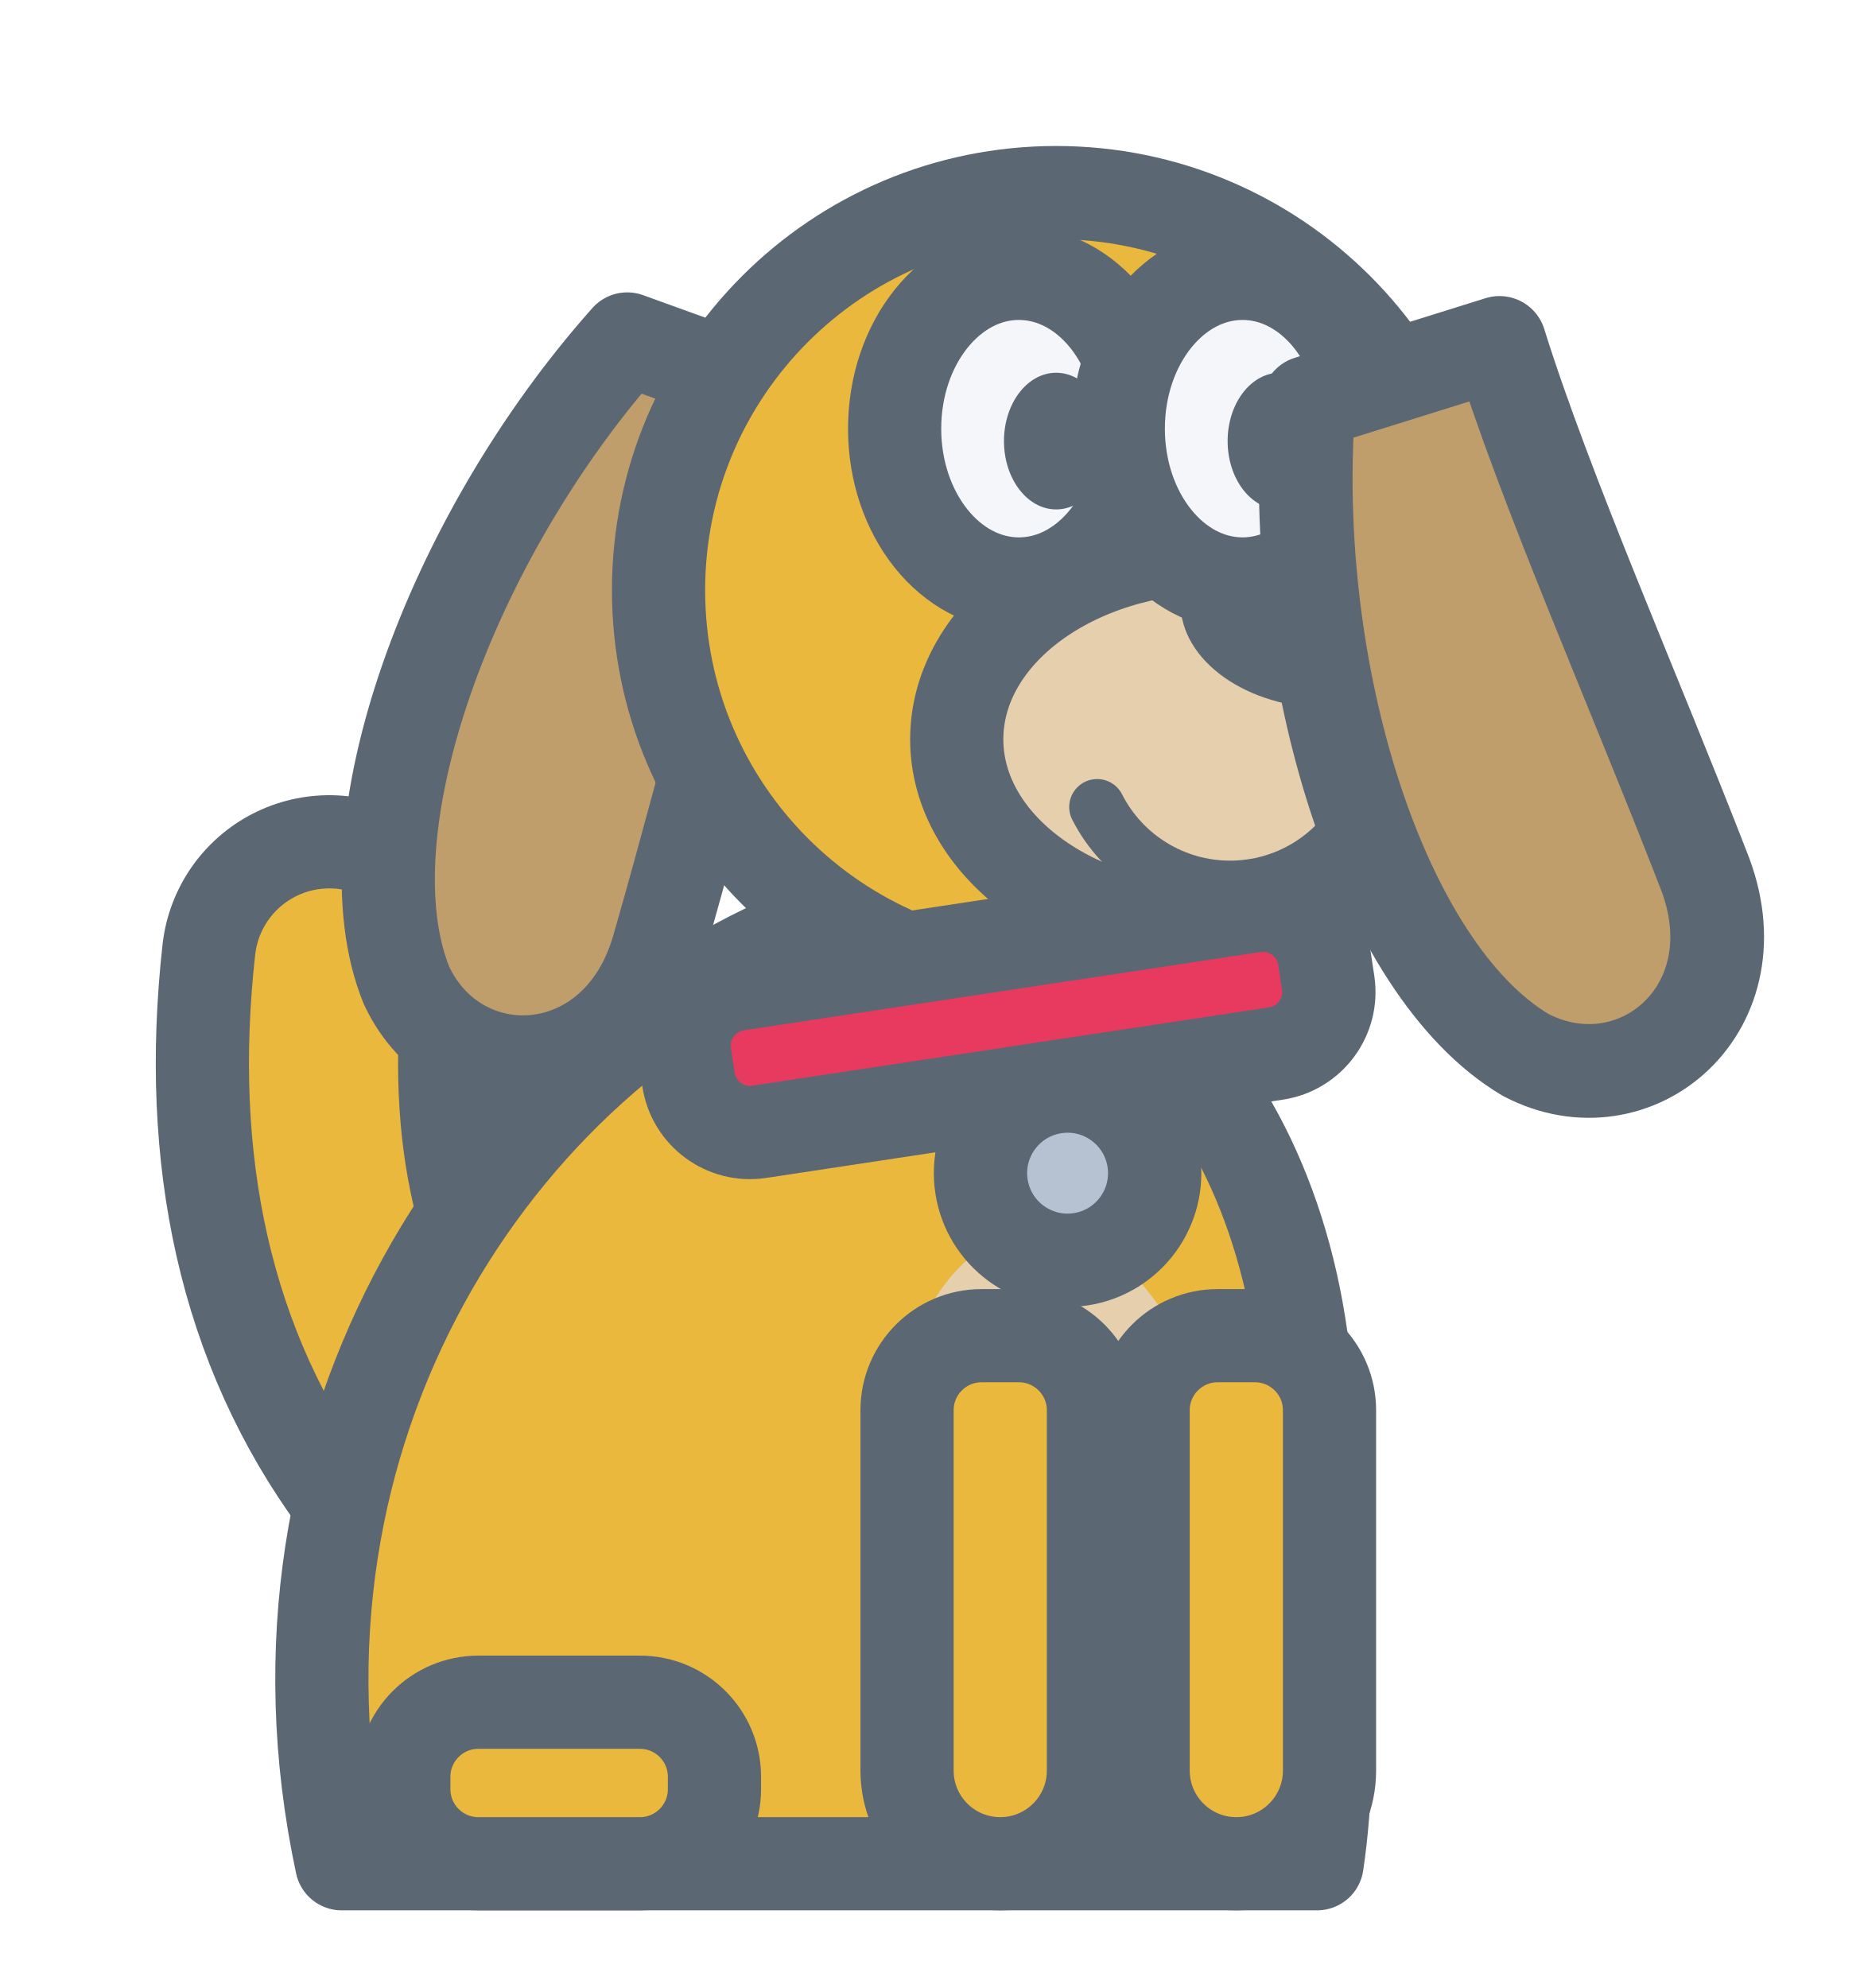
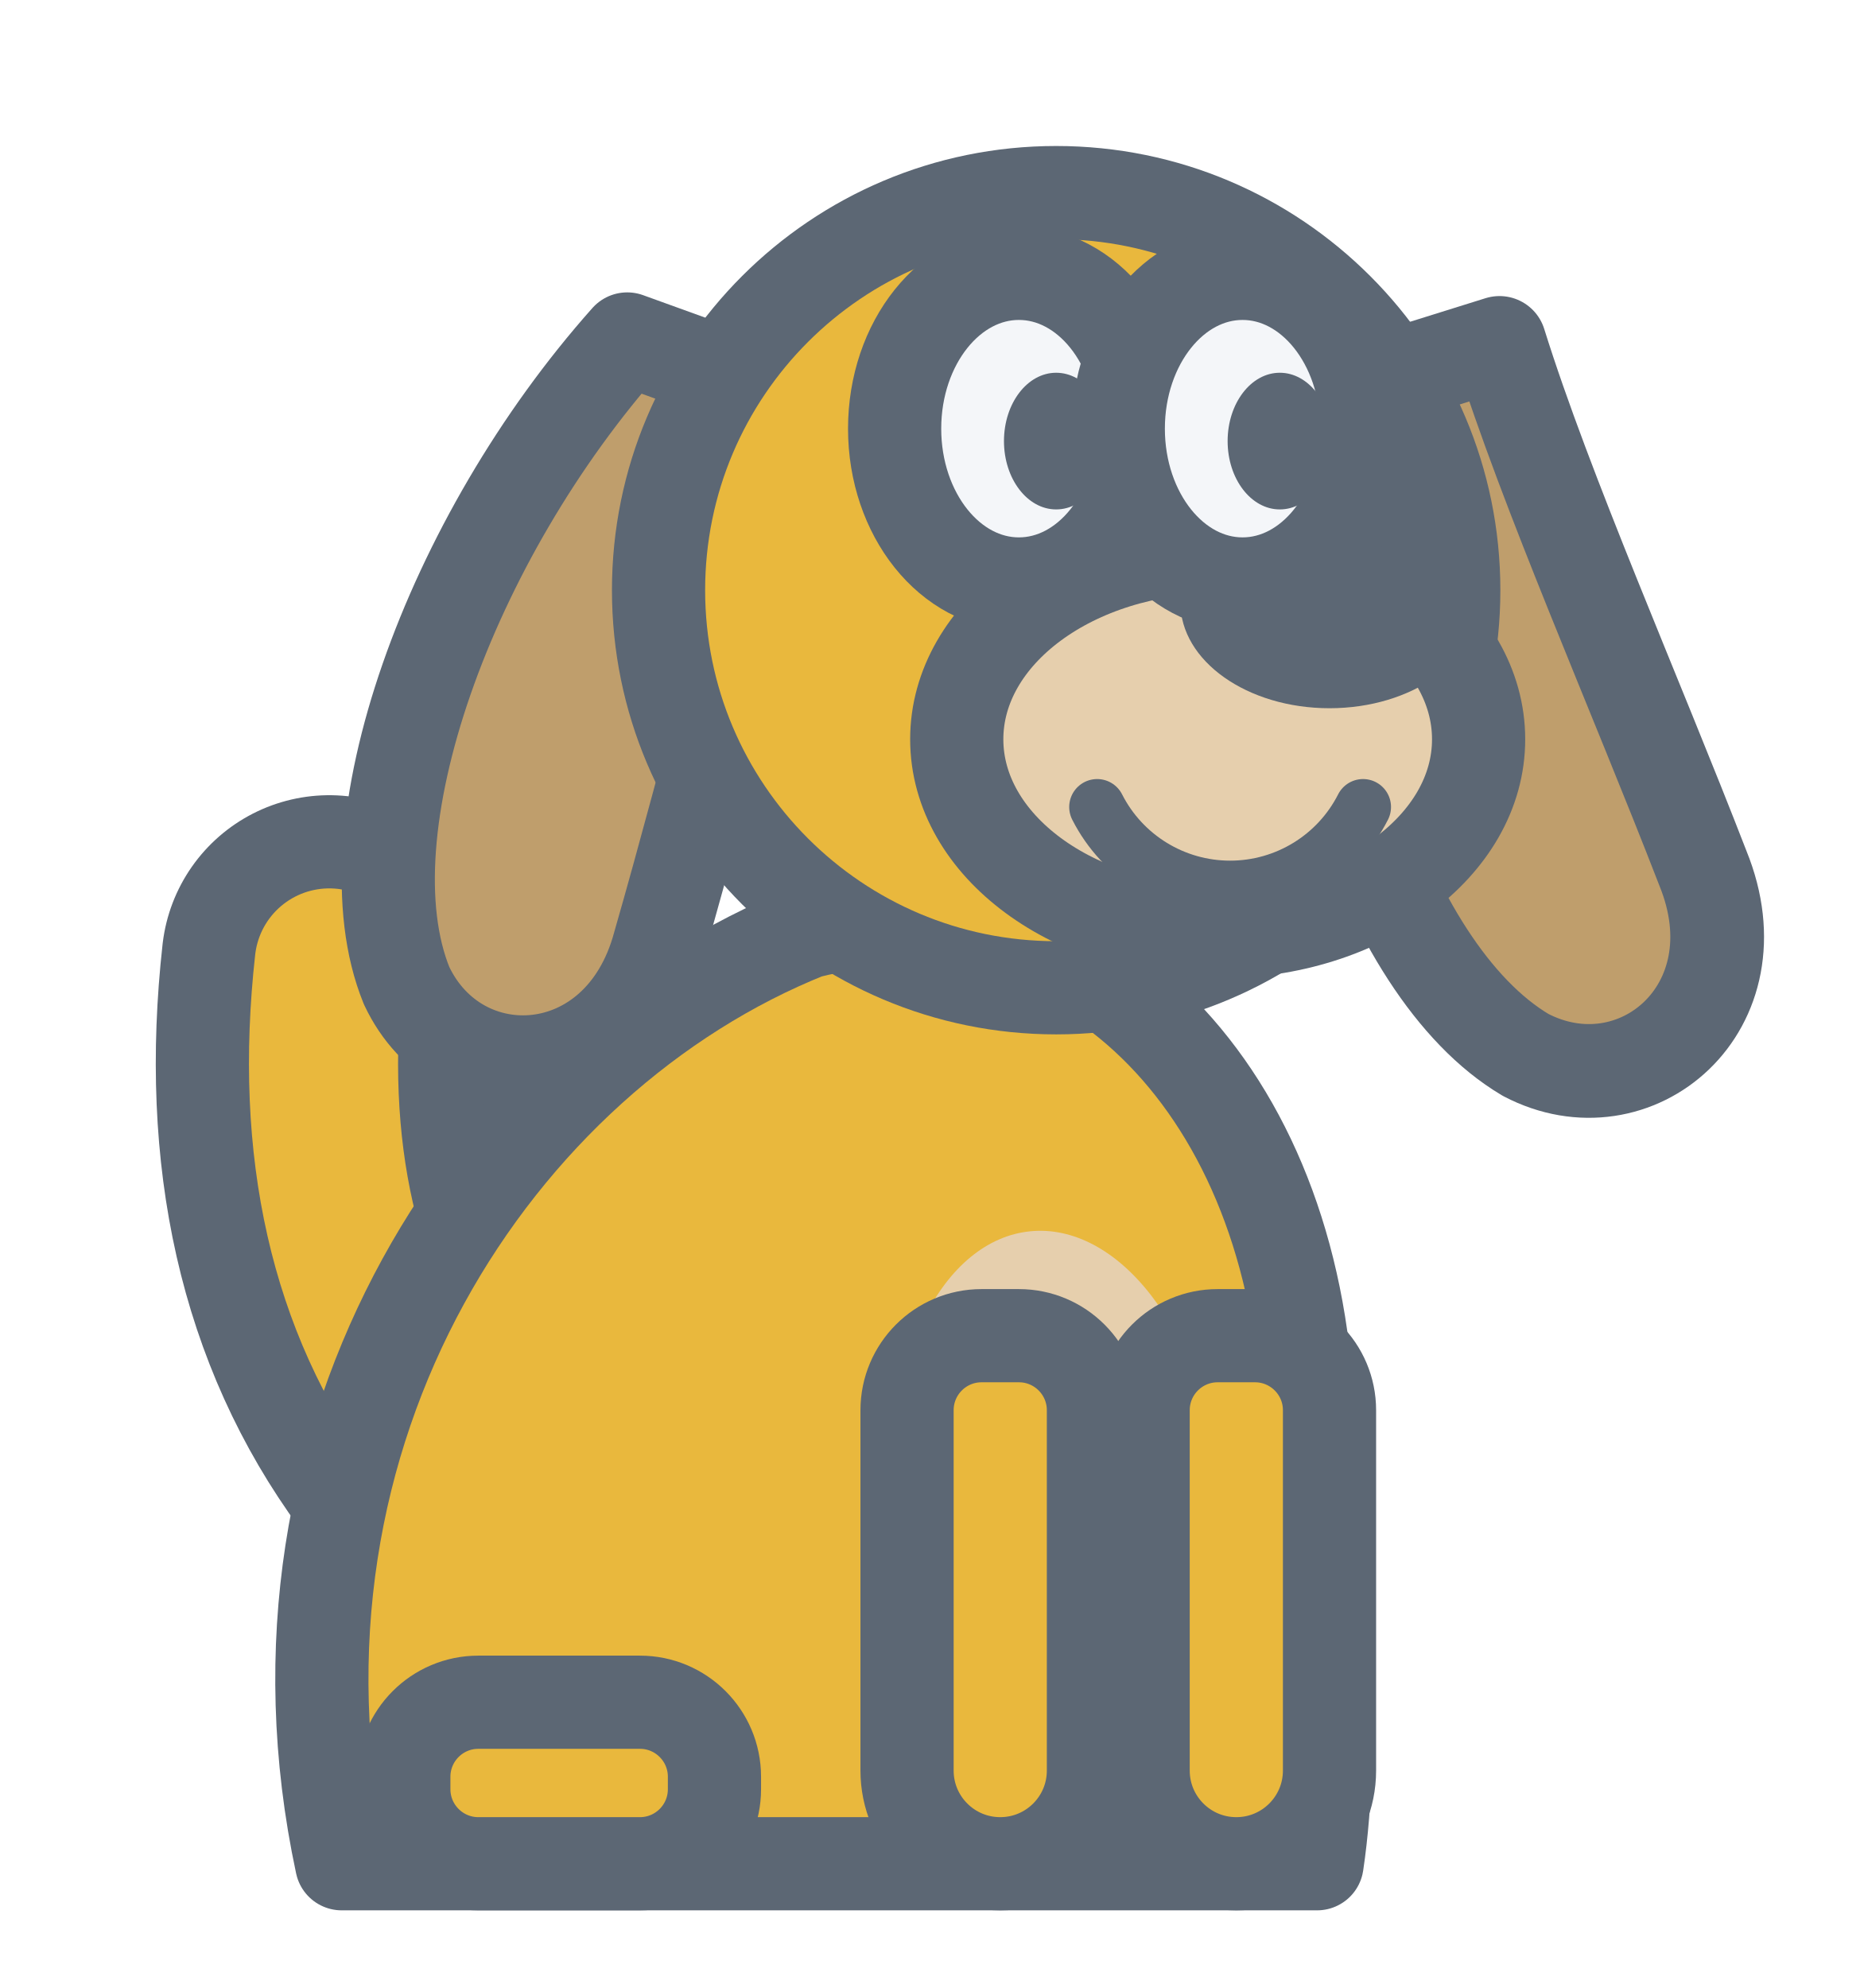
<svg xmlns="http://www.w3.org/2000/svg" viewBox="-14 -30 30 32" width="30" height="32">
  <path d="M-7 -7Q-9.2 -10 -8.7 -14.5" fill="none" stroke="#5c6774" stroke-width="5.4" stroke-linecap="round" stroke-linejoin="round" />
  <path d="M-7 -7Q-9.2 -10 -8.7 -14.5" fill="none" stroke="#e9b83d" stroke-width="2.4" stroke-linecap="round" stroke-linejoin="round" />
  <path d="M-1.6 0C-3.2 4 -3.2 9 -1.4 11C0 12.4 2.4 11.4 2.2 9C2 6 1.6 2.5 1.6 0Z" fill="rgb(191, 158, 108)" transform="matrix(0.94 0.34 -0.34 0.94 -2.4 -24)" />
  <path d="M-1.6 0C-3.2 4 -3.2 9 -1.4 11C0 12.4 2.4 11.4 2.2 9C2 6 1.6 2.5 1.6 0Z" fill="none" stroke="#5c6774" stroke-width="1.5" stroke-linecap="round" stroke-linejoin="round" transform="matrix(0.94 0.34 -0.34 0.94 -2.4 -24)" />
+   <path d="M-1.6 0C-3.2 4 -3.2 9 -1.4 11C0 12.4 2.4 11.4 2.2 9C2 6 1.6 2.5 1.6 0Z" fill="rgb(191, 158, 108)" transform="matrix(0.96 -0.3 0.3 0.96 8.6 -24)" />
+   <path d="M-1.6 0C-3.2 4 -3.2 9 -1.4 11C0 12.4 2.4 11.4 2.2 9C2 6 1.6 2.5 1.6 0Z" fill="none" stroke="#5c6774" stroke-width="1.5" stroke-linecap="round" stroke-linejoin="round" transform="matrix(0.96 -0.3 0.3 0.96 8.6 -24)" />
  <path d="M-8.5 0C-10 -7 -6 -13 -1 -15C3 -16 6.5 -13 7 -8C7.3 -5 7.5 -2 7.2 0Z" fill="#e9b83d" />
  <path d="M-8.5 0C-10 -7 -6 -13 -1 -15C3 -16 6.5 -13 7 -8C7.3 -5 7.5 -2 7.2 0Z" fill="none" stroke="#5c6774" stroke-width="1.5" stroke-linecap="round" stroke-linejoin="round" />
  <path d="M5.59 -6.26A2.6 4.2 -5.73 0 1 3.42 -1.82A2.6 4.2 -5.73 0 1 0.41 -5.74A2.6 4.2 -5.73 0 1 2.58 -10.18A2.6 4.2 -5.73 0 1 5.59 -6.26" fill="rgb(230, 207, 173)" />
  <path d="M-6.3 -2.6H-3.7A1.2 1.2 0 0 1 -2.5 -1.4V-1.2A1.2 1.2 0 0 1 -3.7 0H-6.3A1.2 1.2 0 0 1 -7.5 -1.2V-1.4A1.2 1.2 0 0 1 -6.3 -2.6Z" fill="#e9b83d" />
  <path d="M-6.3 -2.6H-3.7A1.2 1.2 0 0 1 -2.5 -1.4V-1.2A1.2 1.2 0 0 1 -3.7 0H-6.3A1.2 1.2 0 0 1 -7.5 -1.2V-1.4A1.2 1.2 0 0 1 -6.3 -2.6Z" fill="none" stroke="#5c6774" stroke-width="1.5" stroke-linecap="round" stroke-linejoin="round" />
  <path d="M1.8 -8.5H2.4A1.2 1.2 0 0 1 3.6 -7.3V-1.5A1.5 1.5 0 0 1 2.1 0H2.1A1.5 1.5 0 0 1 0.6 -1.5V-7.3A1.2 1.2 0 0 1 1.8 -8.5Z" fill="#e9b83d" />
  <path d="M1.8 -8.5H2.4A1.2 1.2 0 0 1 3.6 -7.3V-1.5A1.5 1.5 0 0 1 2.1 0H2.1A1.5 1.5 0 0 1 0.6 -1.5V-7.3A1.2 1.2 0 0 1 1.8 -8.5Z" fill="none" stroke="#5c6774" stroke-width="1.5" stroke-linecap="round" stroke-linejoin="round" />
  <path d="M5.6 -8.5H6.2A1.2 1.2 0 0 1 7.4 -7.3V-1.5A1.5 1.5 0 0 1 5.9 0H5.9A1.5 1.5 0 0 1 4.4 -1.5V-7.3A1.2 1.2 0 0 1 5.6 -8.5Z" fill="#e9b83d" />
  <path d="M5.6 -8.5H6.2A1.2 1.2 0 0 1 7.4 -7.3V-1.5A1.5 1.5 0 0 1 5.9 0H5.9A1.5 1.5 0 0 1 4.4 -1.5V-7.3A1.2 1.2 0 0 1 5.6 -8.5Z" fill="none" stroke="#5c6774" stroke-width="1.5" stroke-linecap="round" stroke-linejoin="round" />
  <path d="M9.4 -20.5A6.4 6.4 0 0 1 3 -14.1A6.4 6.4 0 0 1 -3.4 -20.5A6.4 6.4 0 0 1 3 -26.9A6.4 6.4 0 0 1 9.4 -20.5" fill="#e9b83d" />
  <path d="M9.4 -20.5A6.4 6.4 0 0 1 3 -14.1A6.4 6.4 0 0 1 -3.4 -20.5A6.4 6.4 0 0 1 3 -26.9A6.4 6.4 0 0 1 9.4 -20.5" fill="none" stroke="#5c6774" stroke-width="1.5" stroke-linecap="round" stroke-linejoin="round" />
  <path d="M9.8 -18.1A4.2 3.1 0 0 1 5.6 -15A4.2 3.1 0 0 1 1.4 -18.1A4.2 3.1 0 0 1 5.6 -21.2A4.2 3.1 0 0 1 9.8 -18.1" fill="rgb(230, 207, 173)" />
  <path d="M9.8 -18.1A4.2 3.1 0 0 1 5.6 -15A4.2 3.1 0 0 1 1.4 -18.1A4.2 3.1 0 0 1 5.6 -21.2A4.2 3.1 0 0 1 9.8 -18.1" fill="none" stroke="#5c6774" stroke-width="1.5" stroke-linecap="round" stroke-linejoin="round" />
  <path d="M7.94 -17.01A2.4 2.4 0 0 1 3.66 -17.01" fill="none" stroke="#5c6774" stroke-width="0.9" stroke-linecap="round" stroke-linejoin="round" />
  <path d="M9.8 -20.3A2.4 1.7 0 0 1 7.4 -18.6A2.4 1.7 0 0 1 5 -20.3A2.4 1.7 0 0 1 7.4 -22A2.4 1.7 0 0 1 9.8 -20.3" fill="#5c6774" />
  <path d="M7.5 -20.9A0.9 0.5 0 0 1 6.6 -20.4A0.9 0.5 0 0 1 5.7 -20.9A0.9 0.5 0 0 1 6.6 -21.4A0.9 0.5 0 0 1 7.5 -20.9" fill="#f4f6f9" />
  <path d="M4.4 -23.1A2 2.5 0 0 1 2.4 -20.6A2 2.5 0 0 1 0.4 -23.1A2 2.5 0 0 1 2.4 -25.6A2 2.5 0 0 1 4.4 -23.1" fill="#f4f6f9" />
  <path d="M4.4 -23.1A2 2.5 0 0 1 2.4 -20.6A2 2.5 0 0 1 0.4 -23.1A2 2.5 0 0 1 2.4 -25.6A2 2.5 0 0 1 4.4 -23.1" fill="none" stroke="#5c6774" stroke-width="1.5" stroke-linecap="round" stroke-linejoin="round" />
  <path d="M3.84 -22.9A0.84 1.1 0 0 1 3 -21.8A0.84 1.1 0 0 1 2.16 -22.9A0.84 1.1 0 0 1 3 -24A0.84 1.1 0 0 1 3.84 -22.9" fill="#5c6774" />
  <path d="M8 -23.1A2 2.5 0 0 1 6 -20.6A2 2.5 0 0 1 4 -23.1A2 2.5 0 0 1 6 -25.6A2 2.5 0 0 1 8 -23.1" fill="#f4f6f9" />
  <path d="M8 -23.1A2 2.5 0 0 1 6 -20.6A2 2.5 0 0 1 4 -23.1A2 2.5 0 0 1 6 -25.6A2 2.5 0 0 1 8 -23.1" fill="none" stroke="#5c6774" stroke-width="1.5" stroke-linecap="round" stroke-linejoin="round" />
  <path d="M7.44 -22.9A0.84 1.1 0 0 1 6.6 -21.8A0.84 1.1 0 0 1 5.76 -22.9A0.84 1.1 0 0 1 6.6 -24A0.84 1.1 0 0 1 7.44 -22.9" fill="#5c6774" />
-   <path d="M-1.6 0C-3.2 4 -3.2 9 -1.4 11C0 12.4 2.4 11.4 2.2 9C2 6 1.6 2.5 1.6 0Z" fill="rgb(191, 158, 108)" transform="matrix(0.96 -0.3 0.3 0.96 8.6 -24)" />
-   <path d="M-1.6 0C-3.2 4 -3.2 9 -1.4 11C0 12.4 2.4 11.4 2.2 9C2 6 1.6 2.5 1.6 0Z" fill="none" stroke="#5c6774" stroke-width="1.5" stroke-linecap="round" stroke-linejoin="round" transform="matrix(0.96 -0.3 0.3 0.96 8.6 -24)" />
-   <path d="M-4.2 -1.2H4.2A1 1 0 0 1 5.2 -0.2V0.2A1 1 0 0 1 4.2 1.2H-4.2A1 1 0 0 1 -5.2 0.2V-0.2A1 1 0 0 1 -4.2 -1.2Z" fill="#e8395f" transform="matrix(0.99 -0.15 0.15 0.99 2.2 -13.6)" />
-   <path d="M-4.2 -1.2H4.2A1 1 0 0 1 5.2 -0.2V0.2A1 1 0 0 1 4.2 1.2H-4.2A1 1 0 0 1 -5.2 0.2V-0.2A1 1 0 0 1 -4.2 -1.2Z" fill="none" stroke="#5c6774" stroke-width="1.5" stroke-linecap="round" stroke-linejoin="round" transform="matrix(0.99 -0.15 0.15 0.99 2.2 -13.6)" />
-   <path d="M2 2.6A1.4 1.4 0 0 1 0.6 4A1.4 1.4 0 0 1 -0.8 2.6A1.4 1.4 0 0 1 0.6 1.2A1.4 1.4 0 0 1 2 2.6" fill="#b6c1d1" transform="matrix(0.99 -0.15 0.15 0.99 2.2 -13.6)" />
-   <path d="M2 2.6A1.4 1.4 0 0 1 0.6 4A1.4 1.4 0 0 1 -0.8 2.6A1.4 1.4 0 0 1 0.6 1.2A1.4 1.4 0 0 1 2 2.6" fill="none" stroke="#5c6774" stroke-width="1.5" stroke-linecap="round" stroke-linejoin="round" transform="matrix(0.99 -0.15 0.15 0.99 2.2 -13.6)" />
</svg>
